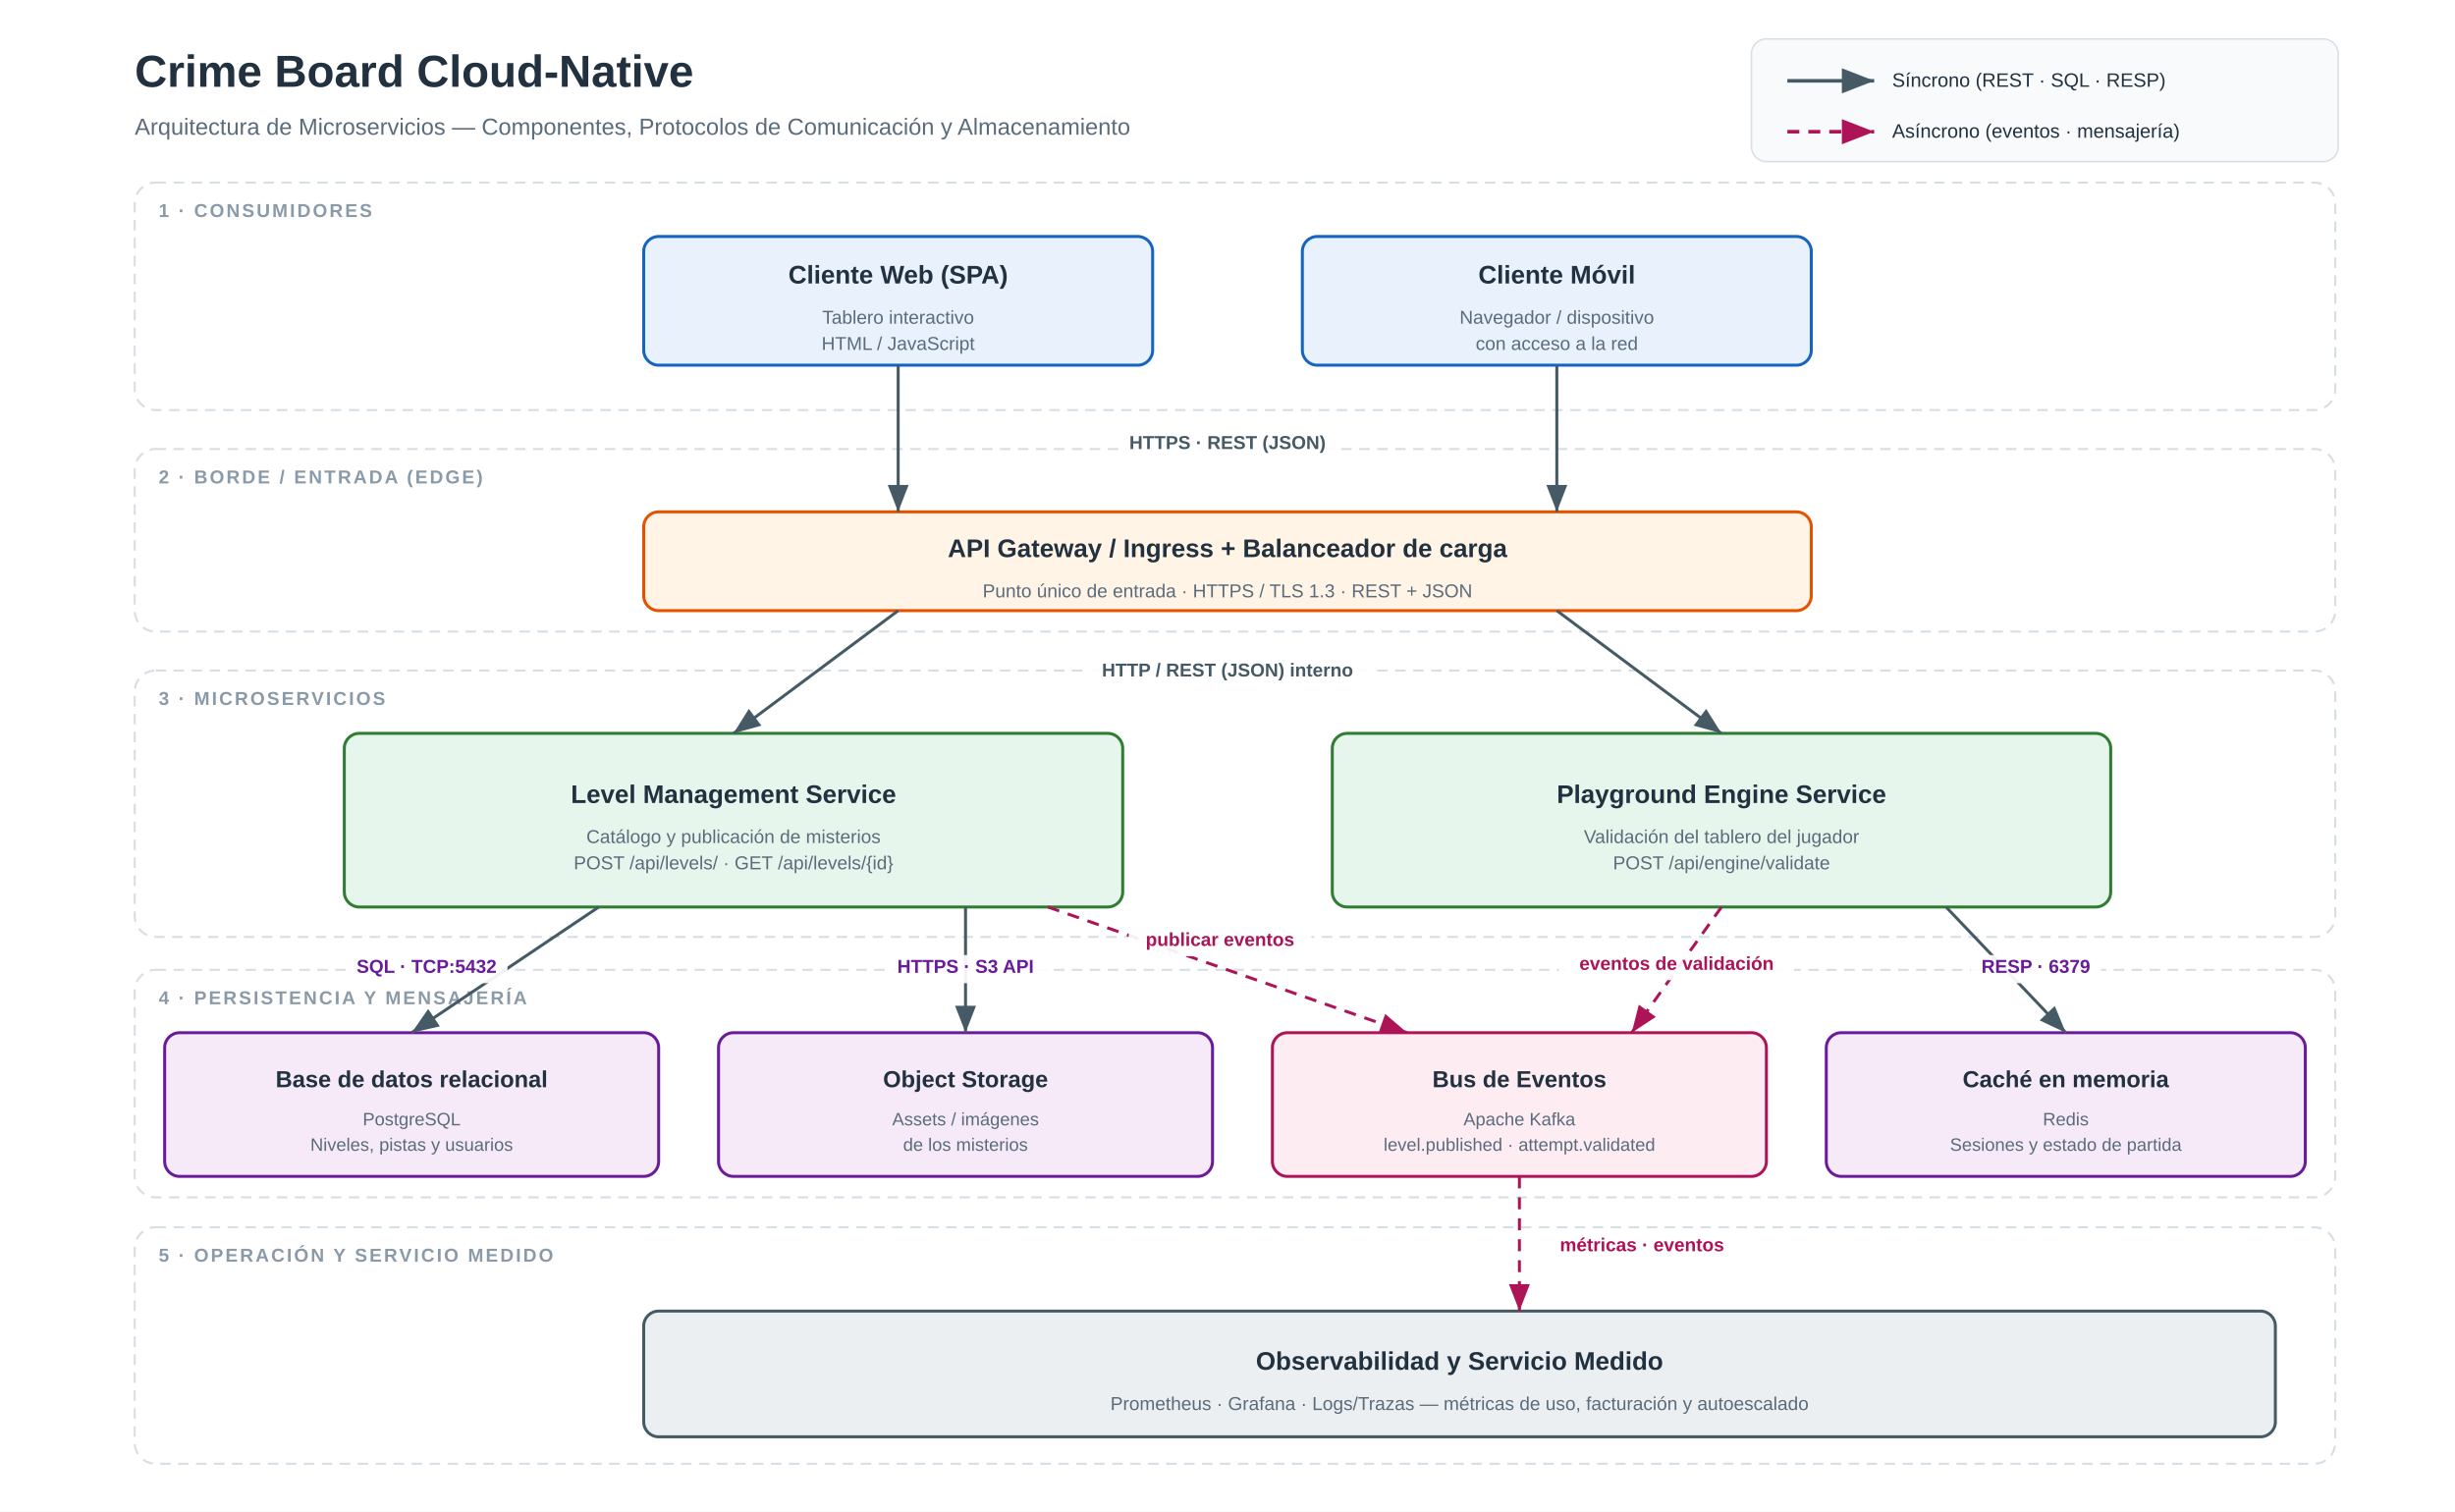
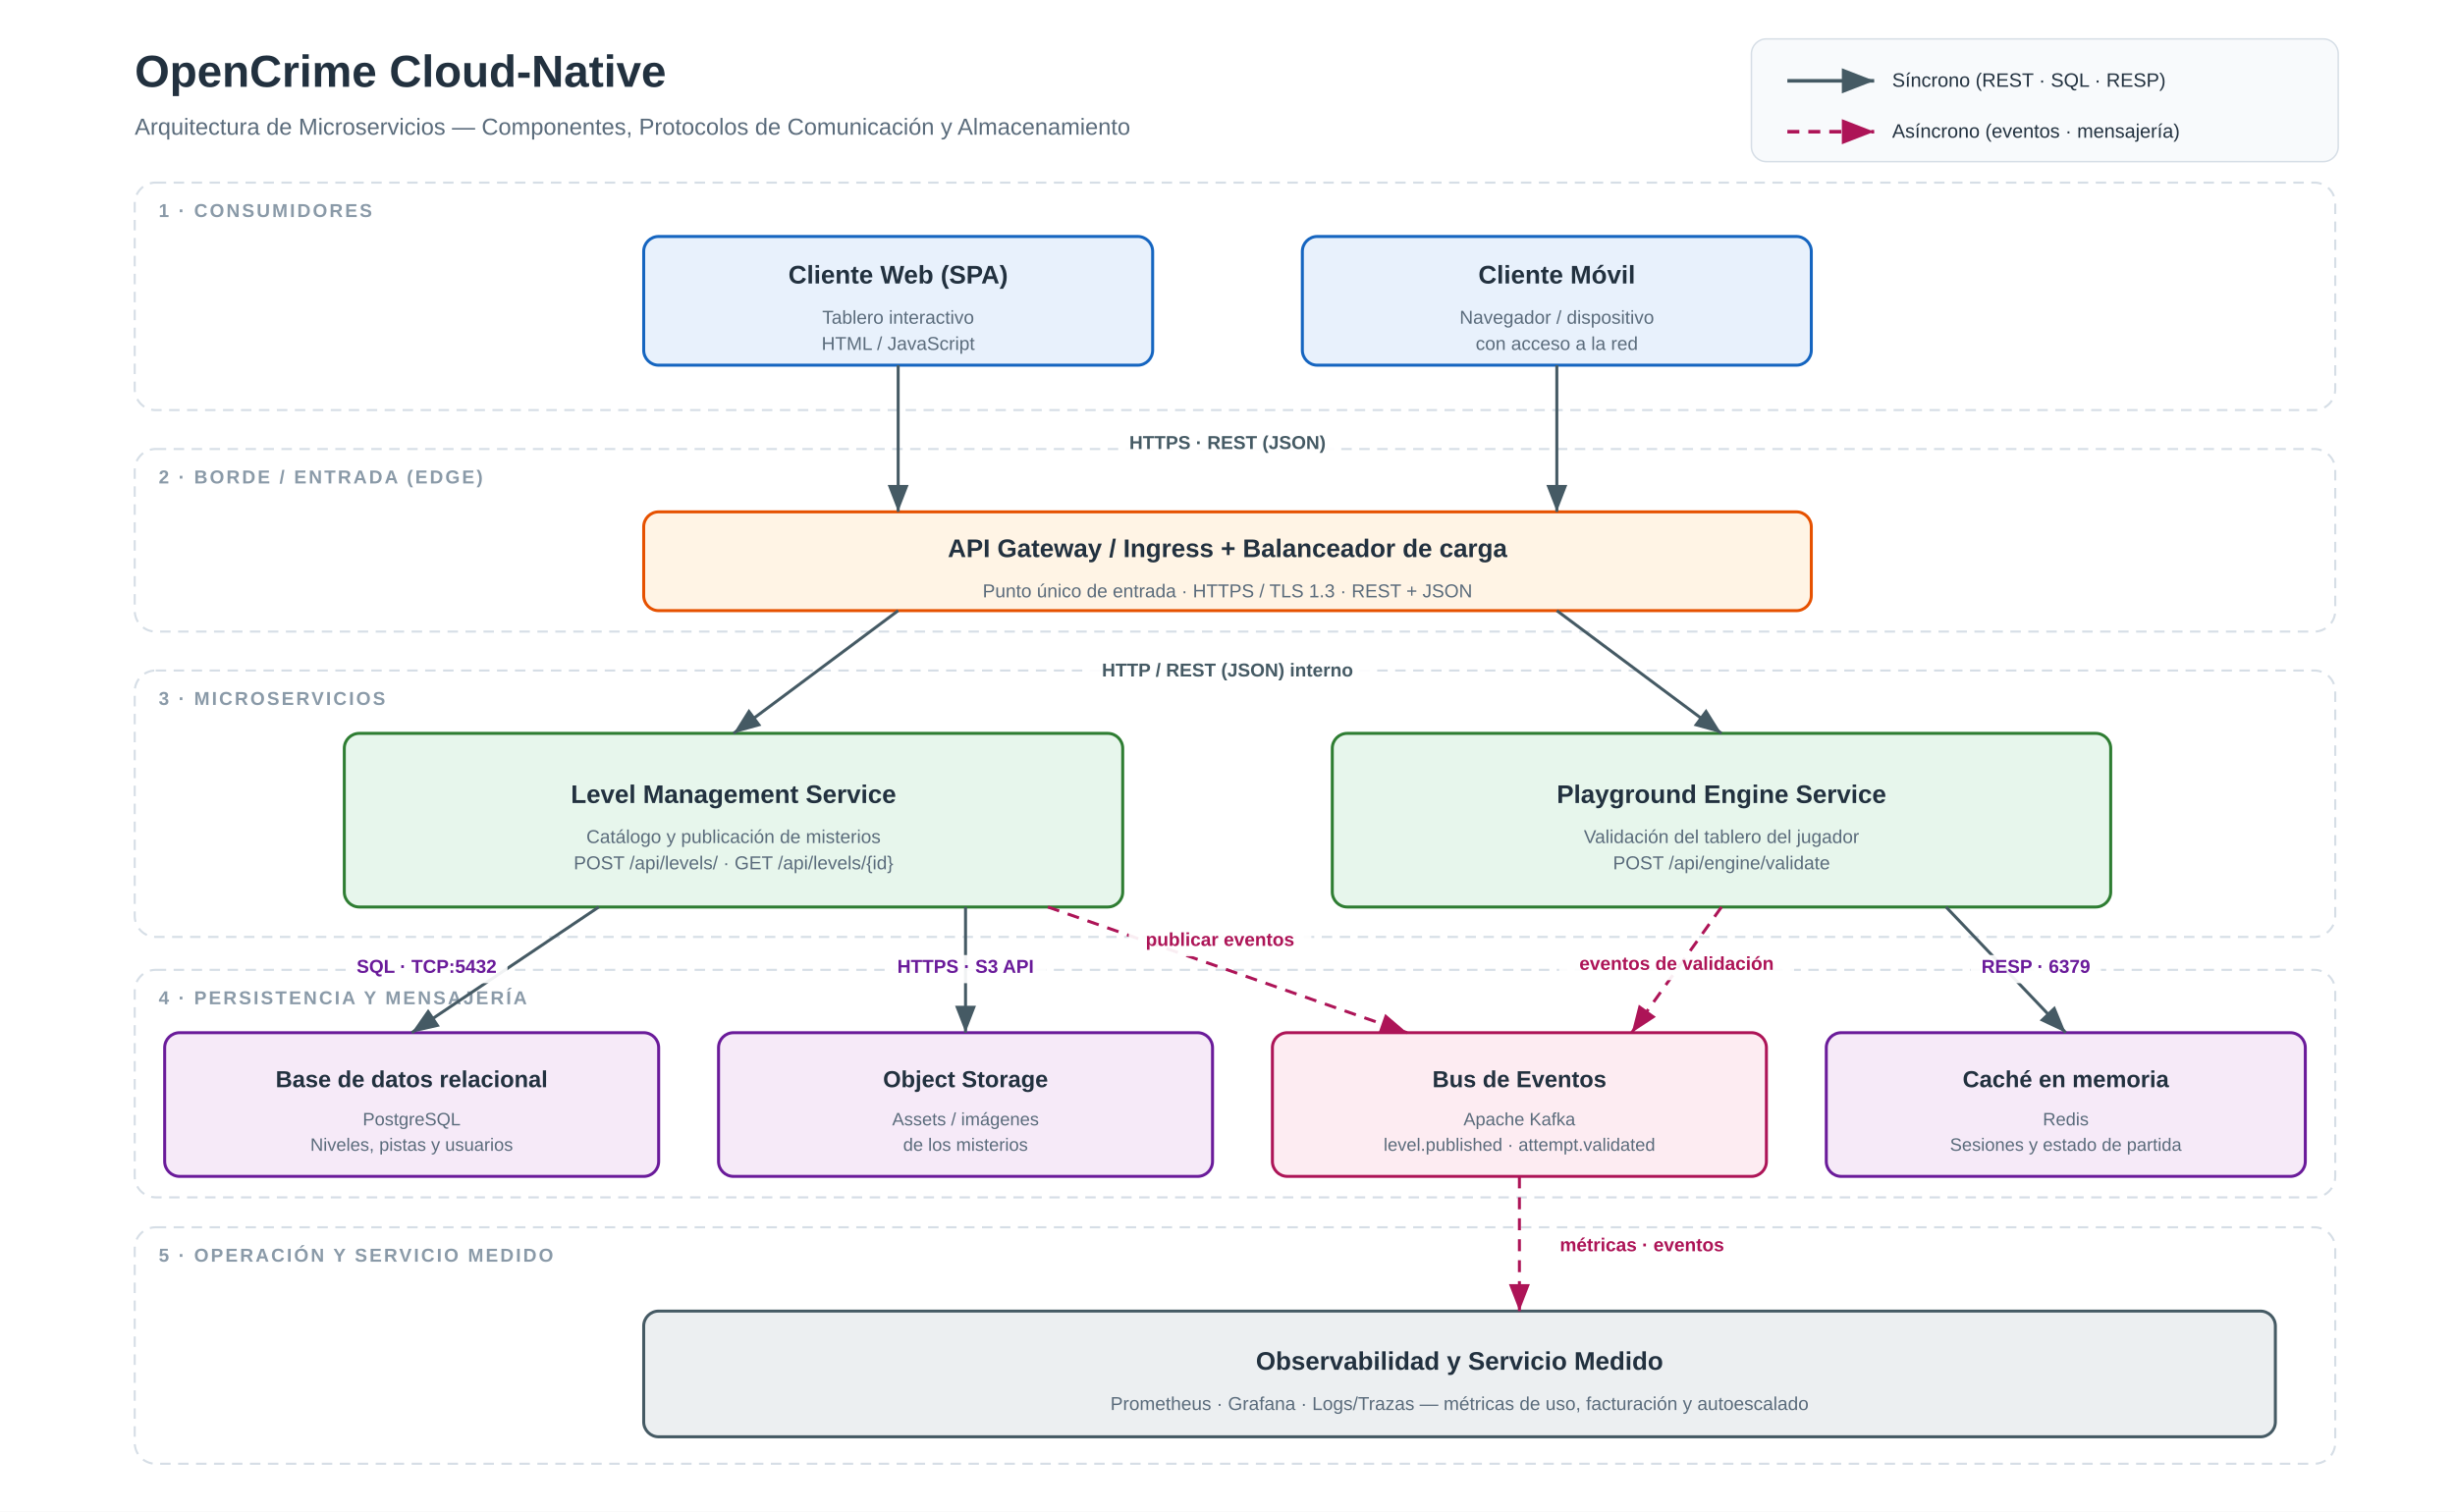
<svg xmlns="http://www.w3.org/2000/svg" width="1640" height="1010" viewBox="0 0 1640 1010" font-family="Segoe UI, Segoe UI Emoji, Arial, Helvetica, sans-serif">
  <defs>
    <marker id="arrowS" markerWidth="11" markerHeight="11" refX="9" refY="3.5" orient="auto" markerUnits="strokeWidth">
      <path d="M0,0 L9,3.5 L0,7 z" fill="#455A64" />
    </marker>
    <marker id="arrowD" markerWidth="11" markerHeight="11" refX="9" refY="3.5" orient="auto" markerUnits="strokeWidth">
      <path d="M0,0 L9,3.5 L0,7 z" fill="#AD1457" />
    </marker>
  </defs>
  <rect x="0" y="0" width="1640" height="1010" fill="#FFFFFF" />
-   <text x="90" y="58" font-family="Segoe UI, Segoe UI Emoji, Arial, Helvetica, sans-serif" font-size="30" font-weight="800" fill="#22313F">Crime Board Cloud-Native</text>
+   <text x="90" y="58" font-family="Segoe UI, Segoe UI Emoji, Arial, Helvetica, sans-serif" font-size="30" font-weight="800" fill="#22313F">OpenCrime Cloud-Native</text>
  <text x="90" y="90" font-family="Segoe UI, Segoe UI Emoji, Arial, Helvetica, sans-serif" font-size="15.5" fill="#5A6B7B">Arquitectura de Microservicios — Componentes, Protocolos de Comunicación y Almacenamiento</text>
  <rect x="1170" y="26" width="392" height="82" rx="10" fill="#F8FAFC" stroke="#D6DEE6" />
  <line x1="1194" y1="54" x2="1252" y2="54" stroke="#455A64" stroke-width="2.4" marker-end="url(#arrowS)" />
  <text x="1264" y="58" font-family="Segoe UI, Segoe UI Emoji, Arial, Helvetica, sans-serif" font-size="13" fill="#22313F">Síncrono (REST · SQL · RESP)</text>
  <line x1="1194" y1="88" x2="1252" y2="88" stroke="#AD1457" stroke-width="2.4" stroke-dasharray="8 6" marker-end="url(#arrowD)" />
  <text x="1264" y="92" font-family="Segoe UI, Segoe UI Emoji, Arial, Helvetica, sans-serif" font-size="13" fill="#22313F">Asíncrono (eventos · mensajería)</text>
  <rect x="90" y="122" width="1470" height="152" rx="14" ry="14" fill="#FFFFFF" stroke="#D6DEE6" stroke-width="1.4" stroke-dasharray="7 5" />
  <text x="106" y="145" font-family="Segoe UI, Segoe UI Emoji, Arial, Helvetica, sans-serif" font-size="12.5" font-weight="700" fill="#8A9AA8" letter-spacing="1.4">1 · CONSUMIDORES</text>
  <rect x="90" y="300" width="1470" height="122" rx="14" ry="14" fill="#FFFFFF" stroke="#D6DEE6" stroke-width="1.4" stroke-dasharray="7 5" />
  <text x="106" y="323" font-family="Segoe UI, Segoe UI Emoji, Arial, Helvetica, sans-serif" font-size="12.5" font-weight="700" fill="#8A9AA8" letter-spacing="1.4">2 · BORDE / ENTRADA (EDGE)</text>
  <rect x="90" y="448" width="1470" height="178" rx="14" ry="14" fill="#FFFFFF" stroke="#D6DEE6" stroke-width="1.4" stroke-dasharray="7 5" />
  <text x="106" y="471" font-family="Segoe UI, Segoe UI Emoji, Arial, Helvetica, sans-serif" font-size="12.5" font-weight="700" fill="#8A9AA8" letter-spacing="1.4">3 · MICROSERVICIOS</text>
  <rect x="90" y="648" width="1470" height="152" rx="14" ry="14" fill="#FFFFFF" stroke="#D6DEE6" stroke-width="1.4" stroke-dasharray="7 5" />
  <text x="106" y="671" font-family="Segoe UI, Segoe UI Emoji, Arial, Helvetica, sans-serif" font-size="12.5" font-weight="700" fill="#8A9AA8" letter-spacing="1.4">4 · PERSISTENCIA Y MENSAJERÍA</text>
  <rect x="90" y="820" width="1470" height="158" rx="14" ry="14" fill="#FFFFFF" stroke="#D6DEE6" stroke-width="1.4" stroke-dasharray="7 5" />
  <text x="106" y="843" font-family="Segoe UI, Segoe UI Emoji, Arial, Helvetica, sans-serif" font-size="12.5" font-weight="700" fill="#8A9AA8" letter-spacing="1.4">5 · OPERACIÓN Y SERVICIO MEDIDO</text>
  <rect x="430" y="158" width="340" height="86" rx="10" ry="10" fill="#E8F1FC" stroke="#1565C0" stroke-width="2" />
  <text x="600.0" y="189.4" text-anchor="middle" font-family="Segoe UI, Segoe UI Emoji, Arial, Helvetica, sans-serif" font-size="17" font-weight="700" fill="#22313F">Cliente Web (SPA)</text>
  <text x="600.0" y="216.3" text-anchor="middle" font-family="Segoe UI, Segoe UI Emoji, Arial, Helvetica, sans-serif" font-size="12.5" fill="#5A6B7B">Tablero interactivo</text>
  <text x="600.0" y="233.8" text-anchor="middle" font-family="Segoe UI, Segoe UI Emoji, Arial, Helvetica, sans-serif" font-size="12.5" fill="#5A6B7B">HTML / JavaScript</text>
  <rect x="870" y="158" width="340" height="86" rx="10" ry="10" fill="#E8F1FC" stroke="#1565C0" stroke-width="2" />
  <text x="1040.0" y="189.4" text-anchor="middle" font-family="Segoe UI, Segoe UI Emoji, Arial, Helvetica, sans-serif" font-size="17" font-weight="700" fill="#22313F">Cliente Móvil</text>
  <text x="1040.0" y="216.3" text-anchor="middle" font-family="Segoe UI, Segoe UI Emoji, Arial, Helvetica, sans-serif" font-size="12.5" fill="#5A6B7B">Navegador / dispositivo</text>
  <text x="1040.0" y="233.8" text-anchor="middle" font-family="Segoe UI, Segoe UI Emoji, Arial, Helvetica, sans-serif" font-size="12.5" fill="#5A6B7B">con acceso a la red</text>
  <rect x="430" y="342" width="780" height="66" rx="10" ry="10" fill="#FFF4E5" stroke="#E65100" stroke-width="2" />
  <text x="820.0" y="372.2" text-anchor="middle" font-family="Segoe UI, Segoe UI Emoji, Arial, Helvetica, sans-serif" font-size="17" font-weight="700" fill="#22313F">API Gateway  /  Ingress  +  Balanceador de carga</text>
  <text x="820.0" y="399.1" text-anchor="middle" font-family="Segoe UI, Segoe UI Emoji, Arial, Helvetica, sans-serif" font-size="12.5" fill="#5A6B7B">Punto único de entrada  ·  HTTPS / TLS 1.3  ·  REST + JSON</text>
  <rect x="230" y="490" width="520" height="116" rx="10" ry="10" fill="#E7F6EC" stroke="#2E7D32" stroke-width="2" />
  <text x="490.0" y="536.5" text-anchor="middle" font-family="Segoe UI, Segoe UI Emoji, Arial, Helvetica, sans-serif" font-size="17" font-weight="700" fill="#22313F">Level Management Service</text>
  <text x="490.0" y="563.3" text-anchor="middle" font-family="Segoe UI, Segoe UI Emoji, Arial, Helvetica, sans-serif" font-size="12.5" fill="#5A6B7B">Catálogo y publicación de misterios</text>
  <text x="490.0" y="580.8" text-anchor="middle" font-family="Segoe UI, Segoe UI Emoji, Arial, Helvetica, sans-serif" font-size="12.5" fill="#5A6B7B">POST /api/levels/  ·  GET /api/levels/{id}</text>
  <rect x="890" y="490" width="520" height="116" rx="10" ry="10" fill="#E7F6EC" stroke="#2E7D32" stroke-width="2" />
  <text x="1150.0" y="536.5" text-anchor="middle" font-family="Segoe UI, Segoe UI Emoji, Arial, Helvetica, sans-serif" font-size="17" font-weight="700" fill="#22313F">Playground Engine Service</text>
  <text x="1150.0" y="563.3" text-anchor="middle" font-family="Segoe UI, Segoe UI Emoji, Arial, Helvetica, sans-serif" font-size="12.5" fill="#5A6B7B">Validación del tablero del jugador</text>
  <text x="1150.0" y="580.8" text-anchor="middle" font-family="Segoe UI, Segoe UI Emoji, Arial, Helvetica, sans-serif" font-size="12.5" fill="#5A6B7B">POST /api/engine/validate</text>
  <rect x="110" y="690" width="330" height="96" rx="10" ry="10" fill="#F6EAF8" stroke="#6A1B9A" stroke-width="2" />
  <text x="275.0" y="726.4" text-anchor="middle" font-family="Segoe UI, Segoe UI Emoji, Arial, Helvetica, sans-serif" font-size="15.5" font-weight="700" fill="#22313F">Base de datos relacional</text>
  <text x="275.0" y="751.9" text-anchor="middle" font-family="Segoe UI, Segoe UI Emoji, Arial, Helvetica, sans-serif" font-size="12" fill="#5A6B7B">PostgreSQL</text>
  <text x="275.0" y="768.9" text-anchor="middle" font-family="Segoe UI, Segoe UI Emoji, Arial, Helvetica, sans-serif" font-size="12" fill="#5A6B7B">Niveles, pistas y usuarios</text>
  <rect x="480" y="690" width="330" height="96" rx="10" ry="10" fill="#F6EAF8" stroke="#6A1B9A" stroke-width="2" />
  <text x="645.0" y="726.4" text-anchor="middle" font-family="Segoe UI, Segoe UI Emoji, Arial, Helvetica, sans-serif" font-size="15.5" font-weight="700" fill="#22313F">Object Storage</text>
  <text x="645.0" y="751.9" text-anchor="middle" font-family="Segoe UI, Segoe UI Emoji, Arial, Helvetica, sans-serif" font-size="12" fill="#5A6B7B">Assets / imágenes</text>
  <text x="645.0" y="768.9" text-anchor="middle" font-family="Segoe UI, Segoe UI Emoji, Arial, Helvetica, sans-serif" font-size="12" fill="#5A6B7B">de los misterios</text>
  <rect x="850" y="690" width="330" height="96" rx="10" ry="10" fill="#FDECF2" stroke="#AD1457" stroke-width="2" />
  <text x="1015.0" y="726.4" text-anchor="middle" font-family="Segoe UI, Segoe UI Emoji, Arial, Helvetica, sans-serif" font-size="15.5" font-weight="700" fill="#22313F">Bus de Eventos</text>
  <text x="1015.0" y="751.9" text-anchor="middle" font-family="Segoe UI, Segoe UI Emoji, Arial, Helvetica, sans-serif" font-size="12" fill="#5A6B7B">Apache Kafka</text>
  <text x="1015.0" y="768.9" text-anchor="middle" font-family="Segoe UI, Segoe UI Emoji, Arial, Helvetica, sans-serif" font-size="12" fill="#5A6B7B">level.published · attempt.validated</text>
  <rect x="1220" y="690" width="320" height="96" rx="10" ry="10" fill="#F6EAF8" stroke="#6A1B9A" stroke-width="2" />
  <text x="1380.0" y="726.4" text-anchor="middle" font-family="Segoe UI, Segoe UI Emoji, Arial, Helvetica, sans-serif" font-size="15.5" font-weight="700" fill="#22313F">Caché en memoria</text>
  <text x="1380.0" y="751.9" text-anchor="middle" font-family="Segoe UI, Segoe UI Emoji, Arial, Helvetica, sans-serif" font-size="12" fill="#5A6B7B">Redis</text>
  <text x="1380.0" y="768.9" text-anchor="middle" font-family="Segoe UI, Segoe UI Emoji, Arial, Helvetica, sans-serif" font-size="12" fill="#5A6B7B">Sesiones y estado de partida</text>
  <rect x="430" y="876" width="1090" height="84" rx="10" ry="10" fill="#ECEFF1" stroke="#455A64" stroke-width="2" />
  <text x="975.0" y="915.2" text-anchor="middle" font-family="Segoe UI, Segoe UI Emoji, Arial, Helvetica, sans-serif" font-size="17" font-weight="700" fill="#22313F">Observabilidad y Servicio Medido</text>
  <text x="975.0" y="942.1" text-anchor="middle" font-family="Segoe UI, Segoe UI Emoji, Arial, Helvetica, sans-serif" font-size="12.5" fill="#5A6B7B">Prometheus · Grafana · Logs/Trazas  —  métricas de uso, facturación y autoescalado</text>
  <line x1="600" y1="244" x2="600" y2="342" stroke="#455A64" stroke-width="2" marker-end="url(#arrowS)" />
  <line x1="1040" y1="244" x2="1040" y2="342" stroke="#455A64" stroke-width="2" marker-end="url(#arrowS)" />
  <rect x="748.5" y="288.1" width="143.0" height="18.8" rx="4" fill="#FFFFFF" fill-opacity="0.92" />
  <text x="820" y="300" text-anchor="middle" font-family="Segoe UI, Segoe UI Emoji, Arial, Helvetica, sans-serif" font-size="12.5" font-weight="600" fill="#455A64">HTTPS · REST (JSON)</text>
  <line x1="600" y1="408" x2="490" y2="490" stroke="#455A64" stroke-width="2" marker-end="url(#arrowS)" />
  <line x1="1040" y1="408" x2="1150" y2="490" stroke="#455A64" stroke-width="2" marker-end="url(#arrowS)" />
  <rect x="724.0" y="440.1" width="192.0" height="18.8" rx="4" fill="#FFFFFF" fill-opacity="0.92" />
  <text x="820" y="452" text-anchor="middle" font-family="Segoe UI, Segoe UI Emoji, Arial, Helvetica, sans-serif" font-size="12.5" font-weight="600" fill="#455A64">HTTP / REST (JSON) interno</text>
  <line x1="400" y1="606" x2="275" y2="690" stroke="#455A64" stroke-width="2" marker-end="url(#arrowS)" />
  <rect x="231.0" y="638.1" width="108.0" height="18.8" rx="4" fill="#FFFFFF" fill-opacity="0.92" />
  <text x="285" y="650" text-anchor="middle" font-family="Segoe UI, Segoe UI Emoji, Arial, Helvetica, sans-serif" font-size="12.5" font-weight="600" fill="#6A1B9A">SQL · TCP:5432</text>
  <line x1="645" y1="606" x2="645" y2="690" stroke="#455A64" stroke-width="2" marker-end="url(#arrowS)" />
  <rect x="591.0" y="638.1" width="108.0" height="18.8" rx="4" fill="#FFFFFF" fill-opacity="0.92" />
  <text x="645" y="650" text-anchor="middle" font-family="Segoe UI, Segoe UI Emoji, Arial, Helvetica, sans-serif" font-size="12.5" font-weight="600" fill="#6A1B9A">HTTPS · S3 API</text>
  <line x1="1300" y1="606" x2="1380" y2="690" stroke="#455A64" stroke-width="2" marker-end="url(#arrowS)" />
  <rect x="1316.5" y="638.1" width="87.0" height="18.8" rx="4" fill="#FFFFFF" fill-opacity="0.92" />
  <text x="1360" y="650" text-anchor="middle" font-family="Segoe UI, Segoe UI Emoji, Arial, Helvetica, sans-serif" font-size="12.5" font-weight="600" fill="#6A1B9A">RESP · 6379</text>
  <line x1="700" y1="606" x2="940" y2="690" stroke="#AD1457" stroke-width="2" stroke-dasharray="8 6" marker-end="url(#arrowD)" />
  <rect x="754.0" y="620.1" width="122.0" height="18.8" rx="4" fill="#FFFFFF" fill-opacity="0.92" />
  <text x="815" y="632" text-anchor="middle" font-family="Segoe UI, Segoe UI Emoji, Arial, Helvetica, sans-serif" font-size="12.5" font-weight="600" fill="#AD1457">publicar eventos</text>
  <line x1="1150" y1="606" x2="1090" y2="690" stroke="#AD1457" stroke-width="2" stroke-dasharray="8 6" marker-end="url(#arrowD)" />
  <rect x="1041.5" y="636.1" width="157.0" height="18.8" rx="4" fill="#FFFFFF" fill-opacity="0.92" />
  <text x="1120" y="648" text-anchor="middle" font-family="Segoe UI, Segoe UI Emoji, Arial, Helvetica, sans-serif" font-size="12.5" font-weight="600" fill="#AD1457">eventos de validación</text>
  <line x1="1015" y1="786" x2="1015" y2="876" stroke="#AD1457" stroke-width="2" stroke-dasharray="8 6" marker-end="url(#arrowD)" />
  <rect x="1037.0" y="824.1" width="136.0" height="18.8" rx="4" fill="#FFFFFF" fill-opacity="0.92" />
  <text x="1042" y="836" text-anchor="start" font-family="Segoe UI, Segoe UI Emoji, Arial, Helvetica, sans-serif" font-size="12.5" font-weight="600" fill="#AD1457">métricas · eventos</text>
</svg>
